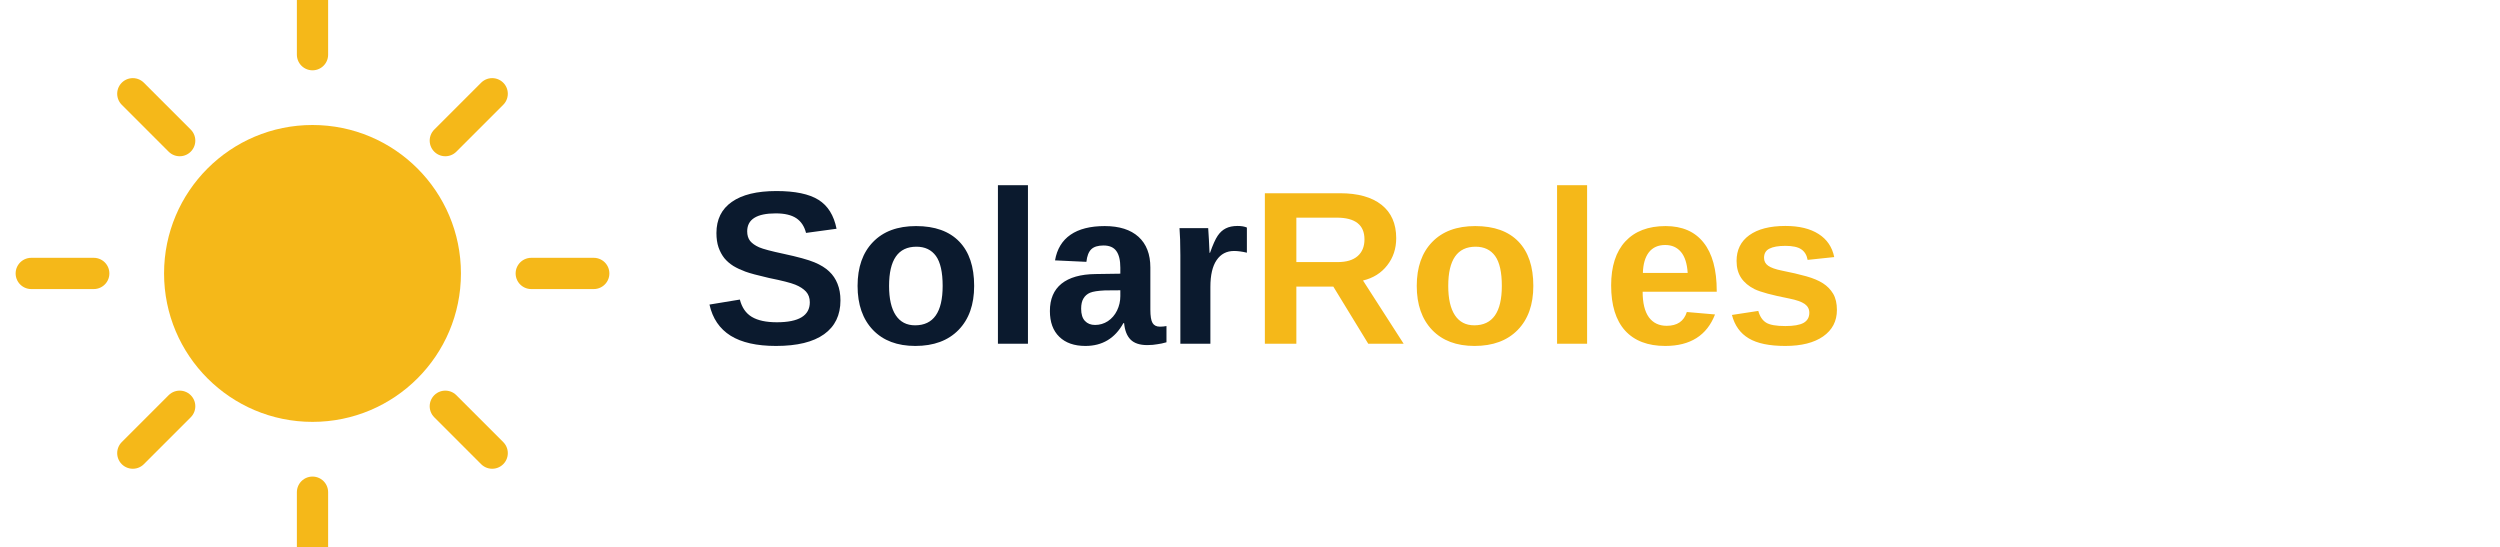
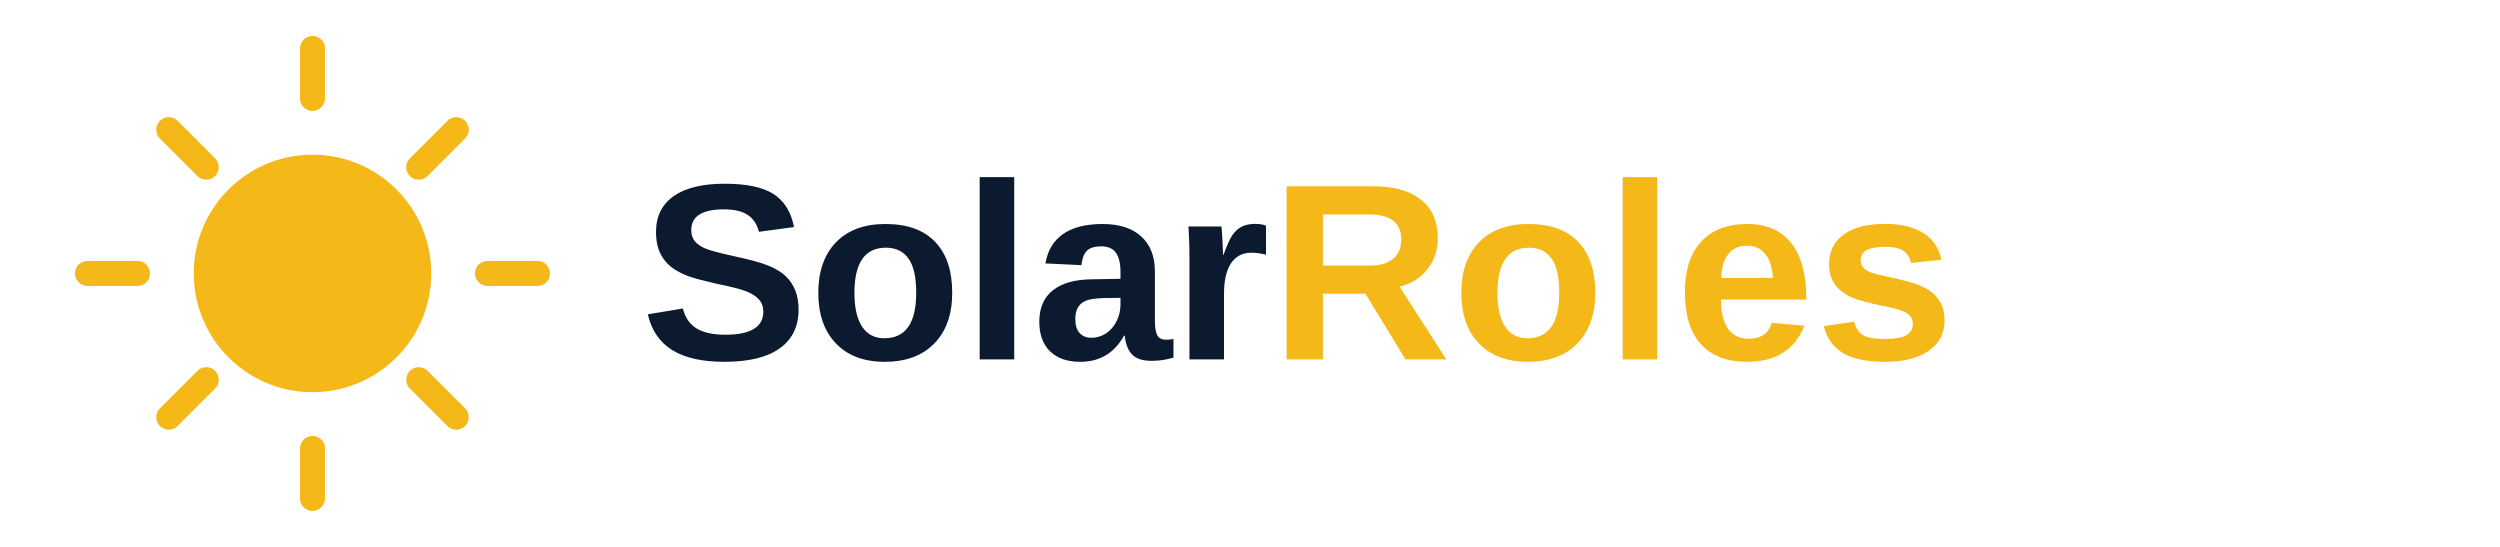
<svg xmlns="http://www.w3.org/2000/svg" width="320" height="70" viewBox="0 0 320 70" role="img" aria-label="SolarRoles Logo">
-   <g transform="translate(10,5)">
+   <g transform="translate(16,11) scale(0.8)">
    <g stroke="#F5B819" stroke-width="4" stroke-linecap="round">
      <line x1="30" y1="-6" x2="30" y2="2" />
      <line x1="30" y1="58" x2="30" y2="66" />
      <line x1="-6" y1="30" x2="2" y2="30" />
      <line x1="58" y1="30" x2="66" y2="30" />
      <line x1="7" y1="7" x2="13" y2="13" />
      <line x1="47" y1="47" x2="53" y2="53" />
      <line x1="7" y1="53" x2="13" y2="47" />
      <line x1="47" y1="13" x2="53" y2="7" />
    </g>
    <circle cx="30" cy="30" r="19" fill="#F5B819" />
  </g>
-   <text x="90" y="44" font-family="Arial, sans-serif" font-size="28" font-weight="700" fill="#0B1A2E">
+   <text x="82" y="46" font-family="Arial, sans-serif" font-size="32.2" font-weight="700" fill="#0B1A2E">
    Solar<tspan fill="#F5B819">Roles</tspan>
  </text>
</svg>
